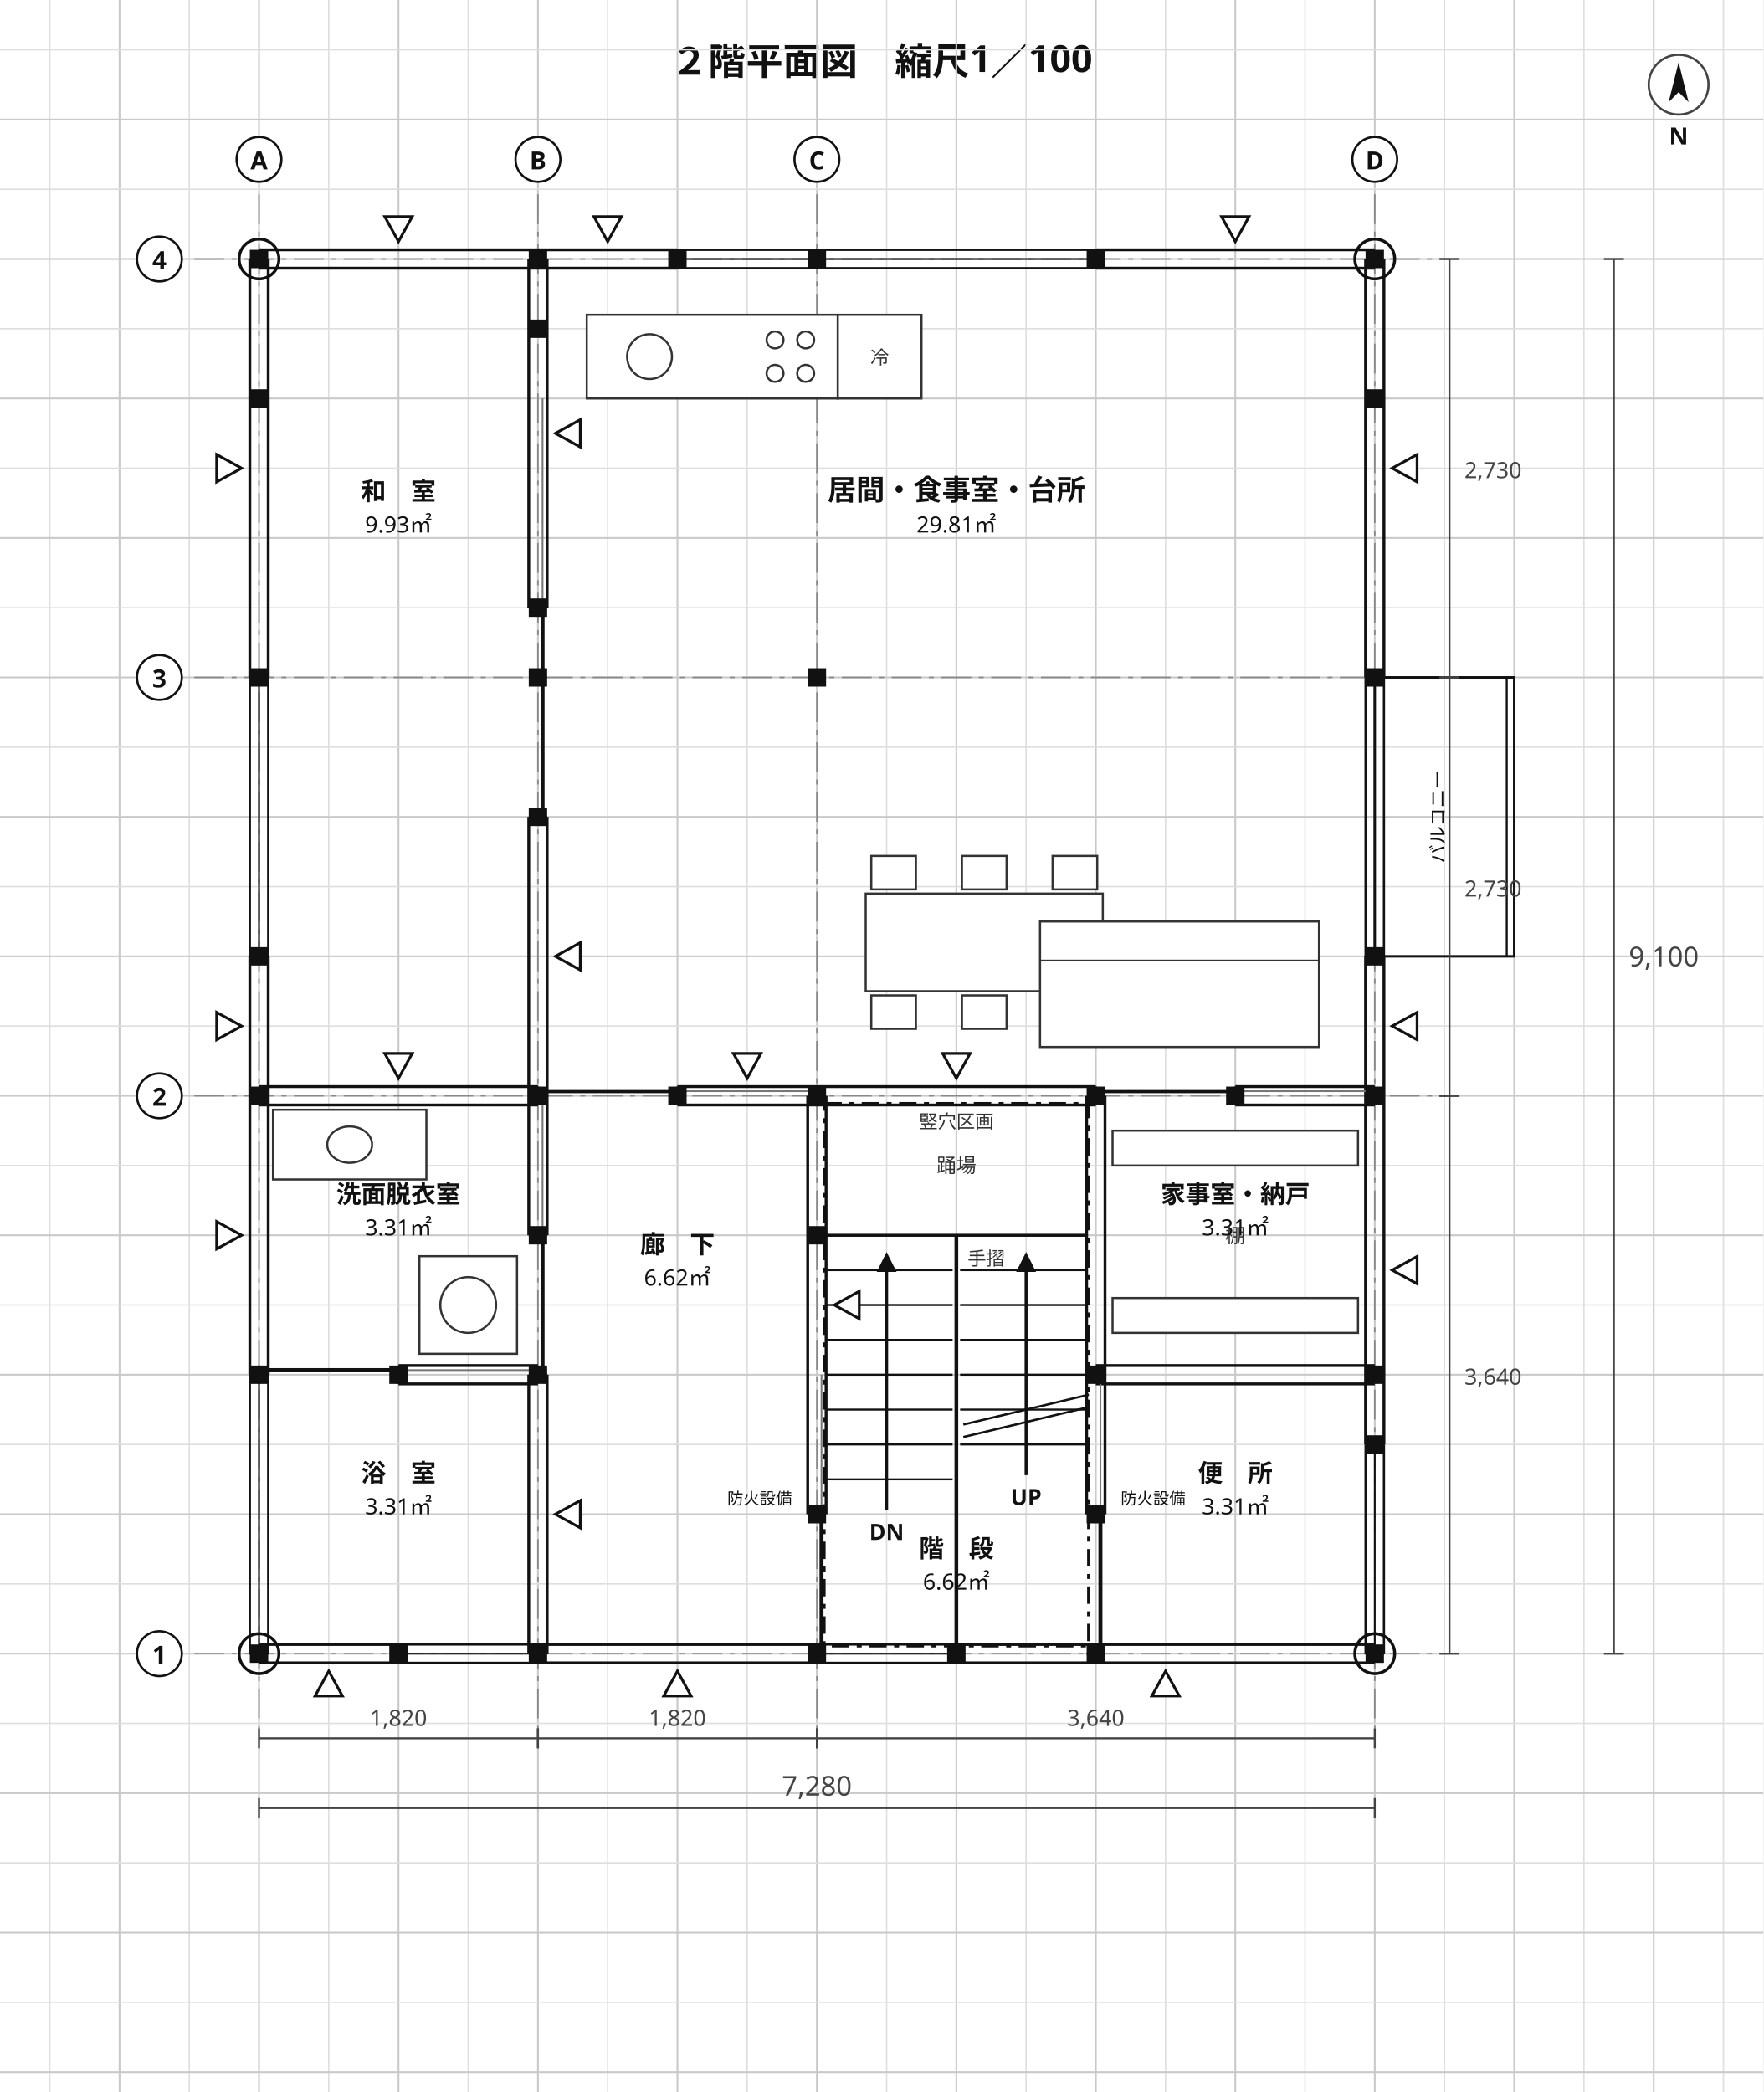
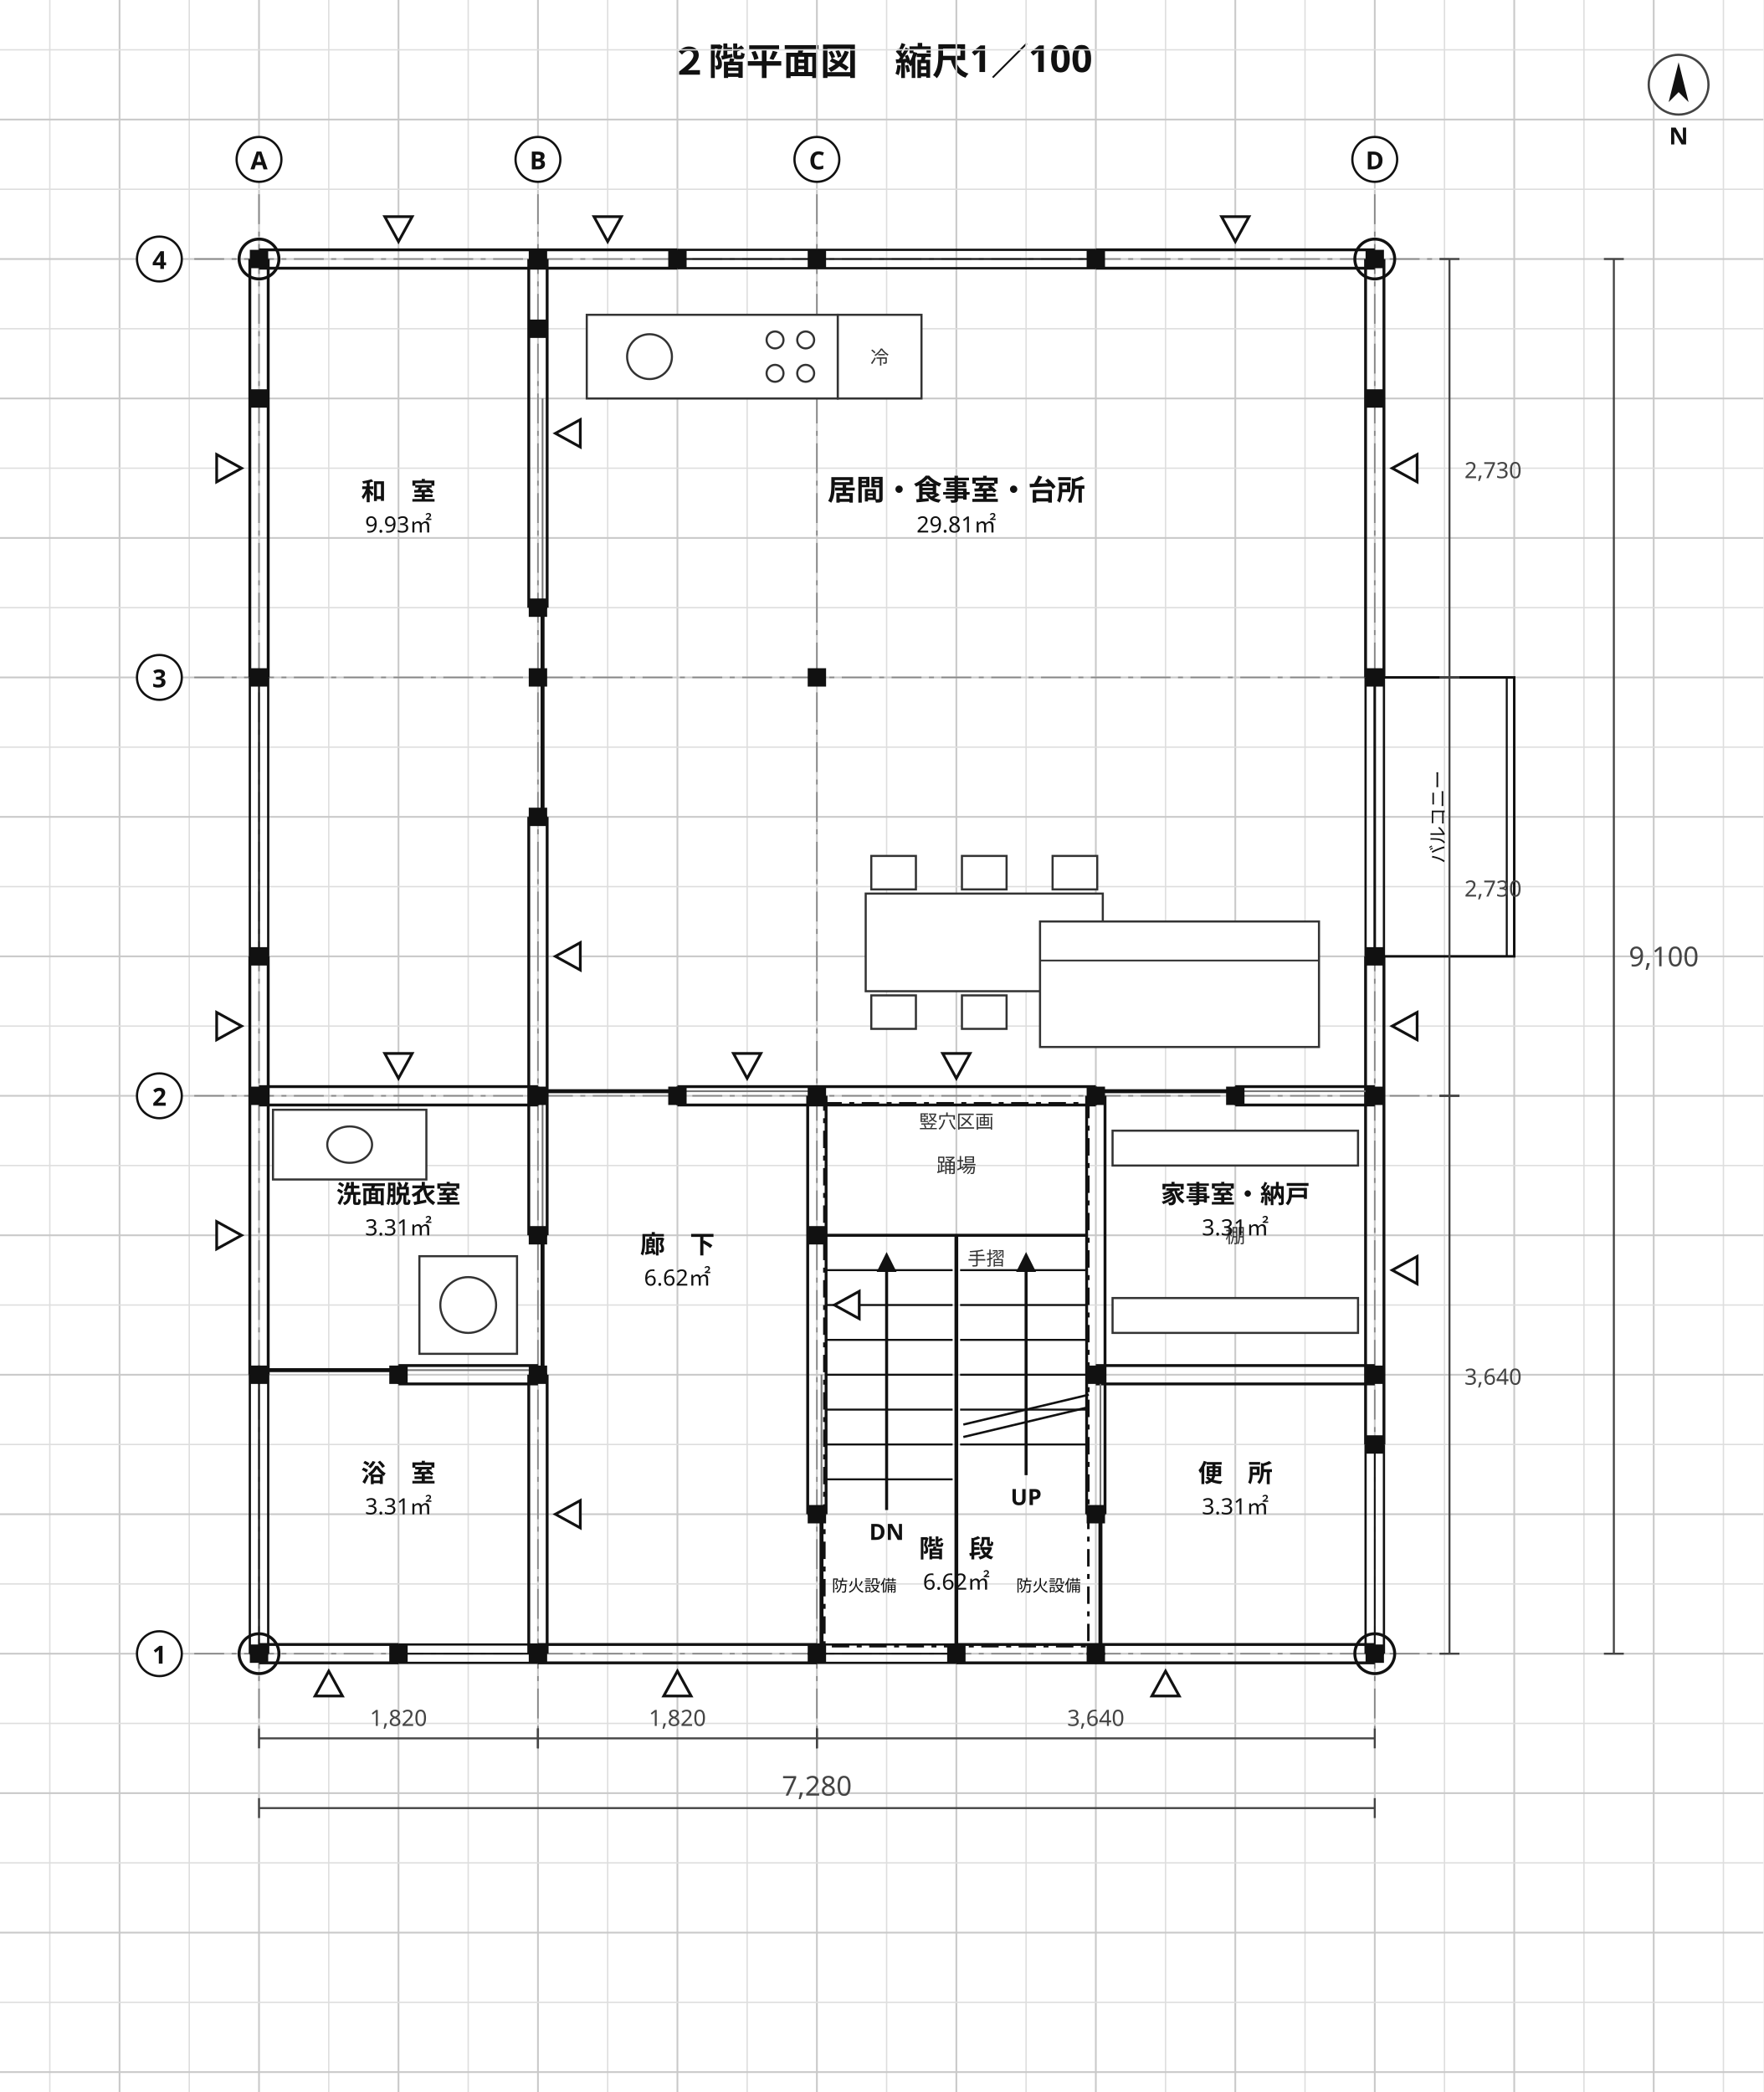
<svg xmlns="http://www.w3.org/2000/svg" viewBox="0 0 708 840" width="708" height="840" font-family="'Hiragino Sans','Hiragino Kaku Gothic ProN','Noto Sans JP','Yu Gothic',Meiryo,'IPAGothic',sans-serif">
  <rect width="708" height="840" fill="#ffffff" />
  <text x="354" y="30" font-size="15" text-anchor="middle" fill="#111" font-weight="700" font-family="'Hiragino Sans','Hiragino Kaku Gothic ProN','Noto Sans JP','Yu Gothic',Meiryo,'IPAGothic',sans-serif">２階平面図　縮尺1／100</text>
  <line x1="20" y1="0" x2="20" y2="840" stroke="#dedede" stroke-width="0.55" />
  <line x1="48" y1="0" x2="48" y2="840" stroke="#c9c9c9" stroke-width="0.7" />
  <line x1="76" y1="0" x2="76" y2="840" stroke="#dedede" stroke-width="0.55" />
  <line x1="104" y1="0" x2="104" y2="840" stroke="#c9c9c9" stroke-width="0.7" />
  <line x1="132" y1="0" x2="132" y2="840" stroke="#dedede" stroke-width="0.55" />
  <line x1="160" y1="0" x2="160" y2="840" stroke="#c9c9c9" stroke-width="0.7" />
  <line x1="188" y1="0" x2="188" y2="840" stroke="#dedede" stroke-width="0.55" />
  <line x1="216" y1="0" x2="216" y2="840" stroke="#c9c9c9" stroke-width="0.7" />
  <line x1="244" y1="0" x2="244" y2="840" stroke="#dedede" stroke-width="0.55" />
  <line x1="272" y1="0" x2="272" y2="840" stroke="#c9c9c9" stroke-width="0.7" />
  <line x1="300" y1="0" x2="300" y2="840" stroke="#dedede" stroke-width="0.55" />
  <line x1="328" y1="0" x2="328" y2="840" stroke="#c9c9c9" stroke-width="0.7" />
  <line x1="356" y1="0" x2="356" y2="840" stroke="#dedede" stroke-width="0.55" />
  <line x1="384" y1="0" x2="384" y2="840" stroke="#c9c9c9" stroke-width="0.7" />
  <line x1="412" y1="0" x2="412" y2="840" stroke="#dedede" stroke-width="0.55" />
  <line x1="440" y1="0" x2="440" y2="840" stroke="#c9c9c9" stroke-width="0.7" />
  <line x1="468" y1="0" x2="468" y2="840" stroke="#dedede" stroke-width="0.55" />
  <line x1="496" y1="0" x2="496" y2="840" stroke="#c9c9c9" stroke-width="0.7" />
  <line x1="524" y1="0" x2="524" y2="840" stroke="#dedede" stroke-width="0.55" />
  <line x1="552" y1="0" x2="552" y2="840" stroke="#c9c9c9" stroke-width="0.7" />
  <line x1="580" y1="0" x2="580" y2="840" stroke="#dedede" stroke-width="0.55" />
  <line x1="608" y1="0" x2="608" y2="840" stroke="#c9c9c9" stroke-width="0.7" />
  <line x1="636" y1="0" x2="636" y2="840" stroke="#dedede" stroke-width="0.55" />
  <line x1="664" y1="0" x2="664" y2="840" stroke="#c9c9c9" stroke-width="0.7" />
  <line x1="692" y1="0" x2="692" y2="840" stroke="#dedede" stroke-width="0.55" />
  <line x1="0" y1="20" x2="708" y2="20" stroke="#dedede" stroke-width="0.55" />
  <line x1="0" y1="48" x2="708" y2="48" stroke="#c9c9c9" stroke-width="0.7" />
  <line x1="0" y1="76" x2="708" y2="76" stroke="#dedede" stroke-width="0.55" />
  <line x1="0" y1="104" x2="708" y2="104" stroke="#c9c9c9" stroke-width="0.7" />
  <line x1="0" y1="132" x2="708" y2="132" stroke="#dedede" stroke-width="0.55" />
  <line x1="0" y1="160" x2="708" y2="160" stroke="#c9c9c9" stroke-width="0.7" />
  <line x1="0" y1="188" x2="708" y2="188" stroke="#dedede" stroke-width="0.55" />
  <line x1="0" y1="216" x2="708" y2="216" stroke="#c9c9c9" stroke-width="0.7" />
  <line x1="0" y1="244" x2="708" y2="244" stroke="#dedede" stroke-width="0.55" />
  <line x1="0" y1="272" x2="708" y2="272" stroke="#c9c9c9" stroke-width="0.7" />
  <line x1="0" y1="300" x2="708" y2="300" stroke="#dedede" stroke-width="0.55" />
  <line x1="0" y1="328" x2="708" y2="328" stroke="#c9c9c9" stroke-width="0.7" />
  <line x1="0" y1="356" x2="708" y2="356" stroke="#dedede" stroke-width="0.55" />
  <line x1="0" y1="384" x2="708" y2="384" stroke="#c9c9c9" stroke-width="0.7" />
  <line x1="0" y1="412" x2="708" y2="412" stroke="#dedede" stroke-width="0.55" />
  <line x1="0" y1="440" x2="708" y2="440" stroke="#c9c9c9" stroke-width="0.7" />
  <line x1="0" y1="468" x2="708" y2="468" stroke="#dedede" stroke-width="0.55" />
  <line x1="0" y1="496" x2="708" y2="496" stroke="#c9c9c9" stroke-width="0.7" />
  <line x1="0" y1="524" x2="708" y2="524" stroke="#dedede" stroke-width="0.55" />
  <line x1="0" y1="552" x2="708" y2="552" stroke="#c9c9c9" stroke-width="0.7" />
  <line x1="0" y1="580" x2="708" y2="580" stroke="#dedede" stroke-width="0.55" />
  <line x1="0" y1="608" x2="708" y2="608" stroke="#c9c9c9" stroke-width="0.7" />
  <line x1="0" y1="636" x2="708" y2="636" stroke="#dedede" stroke-width="0.55" />
  <line x1="0" y1="664" x2="708" y2="664" stroke="#c9c9c9" stroke-width="0.7" />
  <line x1="0" y1="692" x2="708" y2="692" stroke="#dedede" stroke-width="0.55" />
  <line x1="0" y1="720" x2="708" y2="720" stroke="#c9c9c9" stroke-width="0.7" />
  <line x1="0" y1="748" x2="708" y2="748" stroke="#dedede" stroke-width="0.55" />
  <line x1="0" y1="776" x2="708" y2="776" stroke="#c9c9c9" stroke-width="0.7" />
  <line x1="0" y1="804" x2="708" y2="804" stroke="#dedede" stroke-width="0.55" />
  <line x1="0" y1="832" x2="708" y2="832" stroke="#c9c9c9" stroke-width="0.7" />
  <line x1="104" y1="78" x2="104" y2="694" stroke="#888" stroke-width="0.6" stroke-dasharray="12 3 2 3" />
  <line x1="216" y1="78" x2="216" y2="694" stroke="#888" stroke-width="0.6" stroke-dasharray="12 3 2 3" />
  <line x1="328" y1="78" x2="328" y2="694" stroke="#888" stroke-width="0.6" stroke-dasharray="12 3 2 3" />
  <line x1="552" y1="78" x2="552" y2="694" stroke="#888" stroke-width="0.6" stroke-dasharray="12 3 2 3" />
  <line x1="78" y1="664" x2="582" y2="664" stroke="#888" stroke-width="0.6" stroke-dasharray="12 3 2 3" />
  <line x1="78" y1="440" x2="582" y2="440" stroke="#888" stroke-width="0.6" stroke-dasharray="12 3 2 3" />
  <line x1="78" y1="272" x2="582" y2="272" stroke="#888" stroke-width="0.6" stroke-dasharray="12 3 2 3" />
  <line x1="78" y1="104" x2="582" y2="104" stroke="#888" stroke-width="0.6" stroke-dasharray="12 3 2 3" />
  <line x1="100.31" y1="552" x2="100.31" y2="384" stroke="#111" stroke-width="1.15" />
  <line x1="107.69" y1="552" x2="107.69" y2="384" stroke="#111" stroke-width="1.15" />
  <line x1="100.31" y1="272" x2="100.31" y2="104" stroke="#111" stroke-width="1.15" />
  <line x1="107.69" y1="272" x2="107.69" y2="104" stroke="#111" stroke-width="1.15" />
  <line x1="212.31" y1="664" x2="212.31" y2="552" stroke="#111" stroke-width="1.15" />
  <line x1="219.69" y1="664" x2="219.69" y2="552" stroke="#111" stroke-width="1.15" />
  <line x1="212.31" y1="496" x2="212.31" y2="328" stroke="#111" stroke-width="1.15" />
  <line x1="219.69" y1="496" x2="219.69" y2="328" stroke="#111" stroke-width="1.15" />
  <line x1="212.31" y1="244" x2="212.31" y2="104" stroke="#111" stroke-width="1.15" />
  <line x1="219.69" y1="244" x2="219.69" y2="104" stroke="#111" stroke-width="1.15" />
  <line x1="104" y1="660.31" x2="160" y2="660.31" stroke="#111" stroke-width="1.15" />
  <line x1="104" y1="667.69" x2="160" y2="667.69" stroke="#111" stroke-width="1.15" />
  <line x1="216" y1="660.31" x2="328" y2="660.31" stroke="#111" stroke-width="1.15" />
  <line x1="216" y1="667.69" x2="328" y2="667.69" stroke="#111" stroke-width="1.15" />
  <line x1="384" y1="660.31" x2="552" y2="660.31" stroke="#111" stroke-width="1.15" />
  <line x1="384" y1="667.69" x2="552" y2="667.69" stroke="#111" stroke-width="1.15" />
  <line x1="160" y1="548.31" x2="216" y2="548.31" stroke="#111" stroke-width="1.15" />
  <line x1="160" y1="555.69" x2="216" y2="555.69" stroke="#111" stroke-width="1.15" />
  <line x1="440" y1="548.31" x2="552" y2="548.31" stroke="#111" stroke-width="1.15" />
  <line x1="440" y1="555.69" x2="552" y2="555.69" stroke="#111" stroke-width="1.15" />
  <line x1="104" y1="436.31" x2="216" y2="436.31" stroke="#111" stroke-width="1.15" />
  <line x1="104" y1="443.69" x2="216" y2="443.69" stroke="#111" stroke-width="1.15" />
  <line x1="272" y1="436.31" x2="440" y2="436.31" stroke="#111" stroke-width="1.15" />
  <line x1="272" y1="443.69" x2="440" y2="443.69" stroke="#111" stroke-width="1.15" />
  <line x1="496" y1="436.31" x2="552" y2="436.31" stroke="#111" stroke-width="1.15" />
  <line x1="496" y1="443.69" x2="552" y2="443.69" stroke="#111" stroke-width="1.15" />
  <line x1="324.31" y1="608" x2="324.31" y2="440" stroke="#111" stroke-width="1.15" />
  <line x1="331.69" y1="608" x2="331.69" y2="440" stroke="#111" stroke-width="1.15" />
  <line x1="436.31" y1="608" x2="436.31" y2="440" stroke="#111" stroke-width="1.15" />
  <line x1="443.69" y1="608" x2="443.69" y2="440" stroke="#111" stroke-width="1.15" />
  <line x1="548.31" y1="580" x2="548.31" y2="384" stroke="#111" stroke-width="1.15" />
  <line x1="555.69" y1="580" x2="555.69" y2="384" stroke="#111" stroke-width="1.15" />
  <line x1="548.31" y1="272" x2="548.31" y2="104" stroke="#111" stroke-width="1.15" />
  <line x1="555.69" y1="272" x2="555.69" y2="104" stroke="#111" stroke-width="1.15" />
  <line x1="104" y1="100.31" x2="272" y2="100.31" stroke="#111" stroke-width="1.15" />
  <line x1="104" y1="107.69" x2="272" y2="107.69" stroke="#111" stroke-width="1.15" />
  <line x1="440" y1="100.31" x2="552" y2="100.31" stroke="#111" stroke-width="1.15" />
  <line x1="440" y1="107.69" x2="552" y2="107.69" stroke="#111" stroke-width="1.15" />
  <line x1="548.31" y1="384" x2="548.31" y2="272" stroke="#111" stroke-width="0.9" />
  <line x1="555.69" y1="384" x2="555.69" y2="272" stroke="#111" stroke-width="0.9" />
  <line x1="552" y1="384" x2="552" y2="272" stroke="#111" stroke-width="0.7" />
  <line x1="548.31" y1="384" x2="555.69" y2="384" stroke="#111" stroke-width="1.0" />
  <line x1="548.31" y1="272" x2="555.69" y2="272" stroke="#111" stroke-width="1.0" />
  <line x1="548.31" y1="664" x2="548.31" y2="580" stroke="#111" stroke-width="0.9" />
  <line x1="555.69" y1="664" x2="555.69" y2="580" stroke="#111" stroke-width="0.9" />
  <line x1="552" y1="664" x2="552" y2="580" stroke="#111" stroke-width="0.7" />
  <line x1="548.31" y1="664" x2="555.69" y2="664" stroke="#111" stroke-width="1.0" />
  <line x1="548.31" y1="580" x2="555.69" y2="580" stroke="#111" stroke-width="1.0" />
  <line x1="160" y1="660.31" x2="216" y2="660.31" stroke="#111" stroke-width="0.9" />
  <line x1="160" y1="667.69" x2="216" y2="667.69" stroke="#111" stroke-width="0.9" />
  <line x1="160" y1="664" x2="216" y2="664" stroke="#111" stroke-width="0.7" />
  <line x1="160" y1="660.31" x2="160" y2="667.69" stroke="#111" stroke-width="1.0" />
  <line x1="216" y1="660.31" x2="216" y2="667.69" stroke="#111" stroke-width="1.0" />
  <line x1="328" y1="660.31" x2="384" y2="660.31" stroke="#111" stroke-width="0.9" />
  <line x1="328" y1="667.69" x2="384" y2="667.69" stroke="#111" stroke-width="0.9" />
  <line x1="328" y1="664" x2="384" y2="664" stroke="#111" stroke-width="0.7" />
  <line x1="328" y1="660.31" x2="328" y2="667.69" stroke="#111" stroke-width="1.0" />
  <line x1="384" y1="660.31" x2="384" y2="667.69" stroke="#111" stroke-width="1.0" />
  <line x1="272" y1="100.31" x2="328" y2="100.31" stroke="#111" stroke-width="0.9" />
  <line x1="272" y1="107.69" x2="328" y2="107.69" stroke="#111" stroke-width="0.9" />
  <line x1="272" y1="104" x2="328" y2="104" stroke="#111" stroke-width="0.7" />
  <line x1="272" y1="100.31" x2="272" y2="107.69" stroke="#111" stroke-width="1.0" />
  <line x1="328" y1="100.31" x2="328" y2="107.69" stroke="#111" stroke-width="1.0" />
  <line x1="328" y1="100.31" x2="440" y2="100.31" stroke="#111" stroke-width="0.9" />
  <line x1="328" y1="107.69" x2="440" y2="107.69" stroke="#111" stroke-width="0.9" />
  <line x1="328" y1="104" x2="440" y2="104" stroke="#111" stroke-width="0.7" />
  <line x1="328" y1="100.31" x2="328" y2="107.69" stroke="#111" stroke-width="1.0" />
  <line x1="440" y1="100.31" x2="440" y2="107.69" stroke="#111" stroke-width="1.0" />
  <line x1="100.31" y1="384" x2="100.31" y2="272" stroke="#111" stroke-width="0.9" />
  <line x1="107.69" y1="384" x2="107.69" y2="272" stroke="#111" stroke-width="0.9" />
  <line x1="104" y1="384" x2="104" y2="272" stroke="#111" stroke-width="0.7" />
  <line x1="100.31" y1="384" x2="107.69" y2="384" stroke="#111" stroke-width="1.0" />
  <line x1="100.31" y1="272" x2="107.69" y2="272" stroke="#111" stroke-width="1.0" />
  <line x1="100.31" y1="664" x2="100.31" y2="552" stroke="#111" stroke-width="0.9" />
  <line x1="107.69" y1="664" x2="107.69" y2="552" stroke="#111" stroke-width="0.9" />
  <line x1="104" y1="664" x2="104" y2="552" stroke="#111" stroke-width="0.7" />
  <line x1="100.31" y1="664" x2="107.69" y2="664" stroke="#111" stroke-width="1.0" />
  <line x1="100.31" y1="552" x2="107.69" y2="552" stroke="#111" stroke-width="1.0" />
  <line x1="324.31" y1="664" x2="331.69" y2="664" stroke="#111" stroke-width="1.0" />
  <line x1="324.31" y1="608" x2="331.69" y2="608" stroke="#111" stroke-width="1.0" />
  <line x1="329.85" y1="664" x2="329.85" y2="608" stroke="#111" stroke-width="1.6" />
  <line x1="329.85" y1="608" x2="329.85" y2="552" stroke="#777" stroke-width="0.7" />
-   <text x="318" y="604" font-size="6.5" text-anchor="end" fill="#111" font-weight="400" font-family="'Hiragino Sans','Hiragino Kaku Gothic ProN','Noto Sans JP','Yu Gothic',Meiryo,'IPAGothic',sans-serif">防火設備</text>
+   <text x="334" y="639" font-size="6.5" text-anchor="start" fill="#111" font-weight="400" font-family="'Hiragino Sans','Hiragino Kaku Gothic ProN','Noto Sans JP','Yu Gothic',Meiryo,'IPAGothic',sans-serif">防火設備</text>
  <line x1="212.31" y1="552" x2="219.69" y2="552" stroke="#111" stroke-width="1.0" />
  <line x1="212.31" y1="496" x2="219.69" y2="496" stroke="#111" stroke-width="1.0" />
  <line x1="217.85" y1="552" x2="217.85" y2="496" stroke="#111" stroke-width="1.6" />
  <line x1="217.85" y1="496" x2="217.85" y2="440" stroke="#777" stroke-width="0.7" />
  <line x1="212.31" y1="328" x2="219.69" y2="328" stroke="#111" stroke-width="1.0" />
  <line x1="212.31" y1="244" x2="219.69" y2="244" stroke="#111" stroke-width="1.0" />
  <line x1="217.85" y1="328" x2="217.85" y2="244" stroke="#111" stroke-width="1.6" />
  <line x1="217.85" y1="244" x2="217.85" y2="160" stroke="#777" stroke-width="0.7" />
  <line x1="104" y1="548.31" x2="104" y2="555.69" stroke="#111" stroke-width="1.0" />
  <line x1="160" y1="548.31" x2="160" y2="555.69" stroke="#111" stroke-width="1.0" />
  <line x1="104" y1="550.15" x2="160" y2="550.15" stroke="#111" stroke-width="1.6" />
  <line x1="160" y1="550.15" x2="216" y2="550.15" stroke="#777" stroke-width="0.7" />
  <line x1="216" y1="436.31" x2="216" y2="443.69" stroke="#111" stroke-width="1.0" />
  <line x1="272" y1="436.31" x2="272" y2="443.69" stroke="#111" stroke-width="1.0" />
  <line x1="216" y1="438.15" x2="272" y2="438.15" stroke="#111" stroke-width="1.6" />
  <line x1="272" y1="438.15" x2="328" y2="438.15" stroke="#777" stroke-width="0.7" />
  <line x1="440" y1="436.31" x2="440" y2="443.69" stroke="#111" stroke-width="1.0" />
  <line x1="496" y1="436.31" x2="496" y2="443.69" stroke="#111" stroke-width="1.0" />
  <line x1="440" y1="438.15" x2="496" y2="438.15" stroke="#111" stroke-width="1.6" />
  <line x1="496" y1="438.15" x2="552" y2="438.15" stroke="#777" stroke-width="0.7" />
  <line x1="436.31" y1="664" x2="443.69" y2="664" stroke="#111" stroke-width="1.0" />
  <line x1="436.31" y1="608" x2="443.69" y2="608" stroke="#111" stroke-width="1.0" />
  <line x1="441.85" y1="664" x2="441.85" y2="608" stroke="#111" stroke-width="1.6" />
  <line x1="441.85" y1="608" x2="441.85" y2="552" stroke="#777" stroke-width="0.7" />
-   <text x="450" y="604" font-size="6.5" text-anchor="start" fill="#111" font-weight="400" font-family="'Hiragino Sans','Hiragino Kaku Gothic ProN','Noto Sans JP','Yu Gothic',Meiryo,'IPAGothic',sans-serif">防火設備</text>
+   <text x="434" y="639" font-size="6.5" text-anchor="end" fill="#111" font-weight="400" font-family="'Hiragino Sans','Hiragino Kaku Gothic ProN','Noto Sans JP','Yu Gothic',Meiryo,'IPAGothic',sans-serif">防火設備</text>
  <rect x="552" y="272" width="56" height="112" fill="none" stroke="#111" stroke-width="1.0" />
  <line x1="605" y1="384" x2="605" y2="272" stroke="#111" stroke-width="0.8" />
  <g transform="translate(580,328) rotate(-90)">
    <text x="0" y="0" font-size="7.5" text-anchor="middle" fill="#111" font-weight="400" font-family="'Hiragino Sans','Hiragino Kaku Gothic ProN','Noto Sans JP','Yu Gothic',Meiryo,'IPAGothic',sans-serif">バルコニー</text>
  </g>
  <rect x="109.6" y="445.6" width="61.6" height="28" fill="#fff" stroke="#333" stroke-width="0.85" />
  <ellipse cx="140.4" cy="459.6" rx="9.0" ry="7.3" fill="#fff" stroke="#333" stroke-width="0.85" />
  <rect x="168.4" y="504.4" width="39.2" height="39.2" fill="#fff" stroke="#333" stroke-width="0.85" />
  <ellipse cx="188.0" cy="524.0" rx="11.2" ry="11.2" fill="#fff" stroke="#333" stroke-width="0.85" />
  <rect x="446.72" y="521.2" width="98.56" height="14" fill="#fff" stroke="#333" stroke-width="0.85" />
  <rect x="446.72" y="454" width="98.56" height="14" fill="#fff" stroke="#333" stroke-width="0.85" />
  <text x="496" y="499" font-size="8" text-anchor="middle" fill="#333" font-weight="400" font-family="'Hiragino Sans','Hiragino Kaku Gothic ProN','Noto Sans JP','Yu Gothic',Meiryo,'IPAGothic',sans-serif">棚</text>
  <rect x="235.6" y="126.4" width="100.8" height="33.6" fill="#fff" stroke="#333" stroke-width="0.85" />
  <ellipse cx="260.8" cy="143.2" rx="9.0" ry="9.0" fill="#fff" stroke="#333" stroke-width="0.85" />
  <ellipse cx="311.2" cy="149.9" rx="3.4" ry="3.4" fill="#fff" stroke="#333" stroke-width="0.85" />
  <ellipse cx="311.2" cy="136.5" rx="3.4" ry="3.4" fill="#fff" stroke="#333" stroke-width="0.85" />
  <ellipse cx="323.5" cy="149.9" rx="3.4" ry="3.4" fill="#fff" stroke="#333" stroke-width="0.85" />
  <ellipse cx="323.5" cy="136.5" rx="3.4" ry="3.4" fill="#fff" stroke="#333" stroke-width="0.85" />
  <rect x="336.4" y="126.4" width="33.6" height="33.6" fill="#fff" stroke="#333" stroke-width="0.85" />
  <text x="353.2" y="146.2" font-size="7.5" text-anchor="middle" fill="#333" font-weight="400" font-family="'Hiragino Sans','Hiragino Kaku Gothic ProN','Noto Sans JP','Yu Gothic',Meiryo,'IPAGothic',sans-serif">冷</text>
  <rect x="347.6" y="358.8" width="95.2" height="39.2" fill="#fff" stroke="#333" stroke-width="0.85" />
  <rect x="349.84" y="399.68" width="17.92" height="13.44" fill="#fff" stroke="#333" stroke-width="0.85" />
  <rect x="349.84" y="343.68" width="17.92" height="13.44" fill="#fff" stroke="#333" stroke-width="0.85" />
  <rect x="386.24" y="399.68" width="17.92" height="13.44" fill="#fff" stroke="#333" stroke-width="0.85" />
  <rect x="386.24" y="343.68" width="17.92" height="13.44" fill="#fff" stroke="#333" stroke-width="0.85" />
  <rect x="422.64" y="399.68" width="17.92" height="13.44" fill="#fff" stroke="#333" stroke-width="0.85" />
  <rect x="422.64" y="343.68" width="17.92" height="13.44" fill="#fff" stroke="#333" stroke-width="0.85" />
  <rect x="417.6" y="370" width="112" height="50.4" fill="#fff" stroke="#333" stroke-width="0.85" />
  <line x1="417.6" y1="385.68" x2="529.6" y2="385.68" stroke="#333" stroke-width="0.7" />
  <line x1="331.69" y1="496" x2="436.31" y2="496" stroke="#111" stroke-width="1.2" />
  <text x="384" y="470.8" font-size="8" text-anchor="middle" fill="#333" font-weight="400" font-family="'Hiragino Sans','Hiragino Kaku Gothic ProN','Noto Sans JP','Yu Gothic',Meiryo,'IPAGothic',sans-serif">踊場</text>
  <line x1="384" y1="664" x2="384" y2="496" stroke="#111" stroke-width="1.5" />
  <text x="396" y="508" font-size="7.5" text-anchor="middle" fill="#333" font-weight="400" font-family="'Hiragino Sans','Hiragino Kaku Gothic ProN','Noto Sans JP','Yu Gothic',Meiryo,'IPAGothic',sans-serif">手摺</text>
  <line x1="385.5" y1="510" x2="436.31" y2="510" stroke="#111" stroke-width="0.8" />
  <line x1="385.5" y1="524" x2="436.31" y2="524" stroke="#111" stroke-width="0.8" />
  <line x1="385.5" y1="538" x2="436.31" y2="538" stroke="#111" stroke-width="0.8" />
  <line x1="385.5" y1="552" x2="436.31" y2="552" stroke="#111" stroke-width="0.8" />
  <line x1="385.5" y1="566" x2="436.31" y2="566" stroke="#111" stroke-width="0.8" />
  <line x1="385.5" y1="580" x2="436.31" y2="580" stroke="#111" stroke-width="0.8" />
  <line x1="331.69" y1="510" x2="382.5" y2="510" stroke="#111" stroke-width="0.8" />
  <line x1="331.69" y1="524" x2="382.5" y2="524" stroke="#111" stroke-width="0.8" />
  <line x1="331.69" y1="538" x2="382.5" y2="538" stroke="#111" stroke-width="0.8" />
  <line x1="331.69" y1="552" x2="382.5" y2="552" stroke="#111" stroke-width="0.8" />
  <line x1="331.69" y1="566" x2="382.5" y2="566" stroke="#111" stroke-width="0.8" />
  <line x1="331.69" y1="580" x2="382.5" y2="580" stroke="#111" stroke-width="0.8" />
  <line x1="331.69" y1="594" x2="382.5" y2="594" stroke="#111" stroke-width="0.8" />
  <line x1="412" y1="592.32" x2="412" y2="510.72" stroke="#111" stroke-width="1.2" />
  <polygon points="412,502.72 408,510.72 416,510.72" fill="#111" />
  <text x="412" y="604.32" font-size="9" text-anchor="middle" fill="#111" font-weight="700" font-family="'Hiragino Sans','Hiragino Kaku Gothic ProN','Noto Sans JP','Yu Gothic',Meiryo,'IPAGothic',sans-serif">UP</text>
  <line x1="386.8" y1="572" x2="437.2" y2="560" stroke="#111" stroke-width="0.9" />
  <line x1="386.8" y1="577" x2="437.2" y2="565" stroke="#111" stroke-width="0.9" />
  <line x1="356" y1="606.32" x2="356" y2="510.72" stroke="#111" stroke-width="1.2" />
  <polygon points="356,502.72 352,510.72 360,510.72" fill="#111" />
  <text x="356" y="618.32" font-size="9" text-anchor="middle" fill="#111" font-weight="700" font-family="'Hiragino Sans','Hiragino Kaku Gothic ProN','Noto Sans JP','Yu Gothic',Meiryo,'IPAGothic',sans-serif">DN</text>
  <rect x="331" y="443" width="106" height="218" fill="none" stroke="#111" stroke-width="1.0" stroke-dasharray="7 3 2 3" />
  <text x="384" y="453" font-size="7.5" text-anchor="middle" fill="#333" font-weight="400" font-family="'Hiragino Sans','Hiragino Kaku Gothic ProN','Noto Sans JP','Yu Gothic',Meiryo,'IPAGothic',sans-serif">竪穴区画</text>
  <polygon points="97,496 87,490.5 87,501.5" fill="#fff" stroke="#111" stroke-width="1.1" />
  <polygon points="97,412 87,406.5 87,417.5" fill="#fff" stroke="#111" stroke-width="1.1" />
  <polygon points="97,188 87,182.5 87,193.5" fill="#fff" stroke="#111" stroke-width="1.1" />
  <polygon points="223,608 233,602.5 233,613.5" fill="#fff" stroke="#111" stroke-width="1.1" />
  <polygon points="223,384 233,378.5 233,389.5" fill="#fff" stroke="#111" stroke-width="1.1" />
  <polygon points="223,174 233,168.5 233,179.5" fill="#fff" stroke="#111" stroke-width="1.1" />
  <polygon points="335,524 345,518.5 345,529.5" fill="#fff" stroke="#111" stroke-width="1.1" />
  <polygon points="559,510 569,504.5 569,515.5" fill="#fff" stroke="#111" stroke-width="1.1" />
  <polygon points="559,412 569,406.5 569,417.5" fill="#fff" stroke="#111" stroke-width="1.1" />
  <polygon points="559,188 569,182.5 569,193.5" fill="#fff" stroke="#111" stroke-width="1.1" />
  <polygon points="132,671 126.5,681 137.5,681" fill="#fff" stroke="#111" stroke-width="1.1" />
  <polygon points="272,671 266.5,681 277.5,681" fill="#fff" stroke="#111" stroke-width="1.1" />
  <polygon points="468,671 462.5,681 473.5,681" fill="#fff" stroke="#111" stroke-width="1.1" />
  <polygon points="160,433 154.5,423 165.5,423" fill="#fff" stroke="#111" stroke-width="1.1" />
  <polygon points="300,433 294.5,423 305.5,423" fill="#fff" stroke="#111" stroke-width="1.1" />
  <polygon points="384,433 378.5,423 389.5,423" fill="#fff" stroke="#111" stroke-width="1.1" />
  <polygon points="160,97 154.5,87 165.5,87" fill="#fff" stroke="#111" stroke-width="1.1" />
  <polygon points="244,97 238.5,87 249.5,87" fill="#fff" stroke="#111" stroke-width="1.1" />
  <polygon points="496,97 490.5,87 501.5,87" fill="#fff" stroke="#111" stroke-width="1.1" />
  <rect x="100.31" y="548.31" width="7.38" height="7.38" fill="#111" />
  <rect x="100.31" y="436.31" width="7.38" height="7.38" fill="#111" />
  <rect x="100.31" y="380.31" width="7.38" height="7.38" fill="#111" />
  <rect x="100.31" y="268.31" width="7.38" height="7.38" fill="#111" />
  <rect x="100.31" y="156.31" width="7.38" height="7.38" fill="#111" />
  <rect x="156.31" y="660.31" width="7.38" height="7.38" fill="#111" />
  <rect x="156.31" y="548.31" width="7.38" height="7.38" fill="#111" />
  <rect x="212.31" y="660.31" width="7.38" height="7.38" fill="#111" />
  <rect x="212.31" y="548.31" width="7.38" height="7.38" fill="#111" />
  <rect x="212.31" y="492.31" width="7.38" height="7.38" fill="#111" />
  <rect x="212.31" y="436.31" width="7.38" height="7.38" fill="#111" />
  <rect x="212.31" y="324.31" width="7.38" height="7.38" fill="#111" />
  <rect x="212.31" y="268.31" width="7.38" height="7.38" fill="#111" />
  <rect x="212.31" y="240.31" width="7.38" height="7.38" fill="#111" />
  <rect x="212.31" y="128.31" width="7.38" height="7.38" fill="#111" />
  <rect x="212.31" y="100.31" width="7.38" height="7.38" fill="#111" />
  <rect x="268.31" y="436.31" width="7.38" height="7.38" fill="#111" />
  <rect x="268.31" y="100.31" width="7.38" height="7.38" fill="#111" />
  <rect x="324.31" y="660.31" width="7.38" height="7.38" fill="#111" />
  <rect x="324.31" y="604.31" width="7.38" height="7.38" fill="#111" />
  <rect x="324.31" y="492.31" width="7.38" height="7.38" fill="#111" />
  <rect x="324.31" y="436.31" width="7.38" height="7.38" fill="#111" />
  <rect x="324.31" y="268.31" width="7.38" height="7.38" fill="#111" />
  <rect x="324.31" y="100.31" width="7.38" height="7.38" fill="#111" />
  <rect x="380.31" y="660.31" width="7.38" height="7.38" fill="#111" />
  <rect x="436.31" y="660.31" width="7.38" height="7.38" fill="#111" />
  <rect x="436.31" y="604.31" width="7.38" height="7.38" fill="#111" />
  <rect x="436.31" y="548.31" width="7.38" height="7.38" fill="#111" />
  <rect x="436.31" y="436.31" width="7.38" height="7.38" fill="#111" />
  <rect x="436.31" y="100.31" width="7.38" height="7.38" fill="#111" />
  <rect x="492.31" y="436.31" width="7.38" height="7.38" fill="#111" />
  <rect x="548.31" y="576.31" width="7.38" height="7.38" fill="#111" />
  <rect x="548.31" y="548.31" width="7.38" height="7.38" fill="#111" />
  <rect x="548.31" y="436.31" width="7.38" height="7.38" fill="#111" />
  <rect x="548.31" y="380.31" width="7.38" height="7.38" fill="#111" />
  <rect x="548.31" y="268.31" width="7.38" height="7.38" fill="#111" />
  <rect x="548.31" y="156.31" width="7.38" height="7.38" fill="#111" />
  <rect x="100.31" y="660.31" width="7.38" height="7.38" fill="#111" />
  <circle cx="104" cy="664" r="8" fill="none" stroke="#111" stroke-width="1.2" />
  <rect x="100.31" y="100.31" width="7.38" height="7.38" fill="#111" />
  <circle cx="104" cy="104" r="8" fill="none" stroke="#111" stroke-width="1.2" />
  <rect x="548.31" y="660.31" width="7.38" height="7.38" fill="#111" />
  <circle cx="552" cy="664" r="8" fill="none" stroke="#111" stroke-width="1.2" />
  <rect x="548.31" y="100.31" width="7.38" height="7.38" fill="#111" />
  <circle cx="552" cy="104" r="8" fill="none" stroke="#111" stroke-width="1.2" />
  <text x="160" y="595.04" font-size="10" text-anchor="middle" fill="#111" font-weight="700" font-family="'Hiragino Sans','Hiragino Kaku Gothic ProN','Noto Sans JP','Yu Gothic',Meiryo,'IPAGothic',sans-serif">浴　室</text>
  <text x="160" y="608.04" font-size="9" text-anchor="middle" fill="#111" font-weight="400" font-family="'Hiragino Sans','Hiragino Kaku Gothic ProN','Noto Sans JP','Yu Gothic',Meiryo,'IPAGothic',sans-serif">3.31㎡</text>
  <text x="160" y="483.04" font-size="10" text-anchor="middle" fill="#111" font-weight="700" font-family="'Hiragino Sans','Hiragino Kaku Gothic ProN','Noto Sans JP','Yu Gothic',Meiryo,'IPAGothic',sans-serif">洗面脱衣室</text>
  <text x="160" y="496.04" font-size="9" text-anchor="middle" fill="#111" font-weight="400" font-family="'Hiragino Sans','Hiragino Kaku Gothic ProN','Noto Sans JP','Yu Gothic',Meiryo,'IPAGothic',sans-serif">3.31㎡</text>
  <text x="272" y="503.2" font-size="10" text-anchor="middle" fill="#111" font-weight="700" font-family="'Hiragino Sans','Hiragino Kaku Gothic ProN','Noto Sans JP','Yu Gothic',Meiryo,'IPAGothic',sans-serif">廊　下</text>
  <text x="272" y="516.2" font-size="9" text-anchor="middle" fill="#111" font-weight="400" font-family="'Hiragino Sans','Hiragino Kaku Gothic ProN','Noto Sans JP','Yu Gothic',Meiryo,'IPAGothic',sans-serif">6.62㎡</text>
  <text x="384" y="625.28" font-size="10" text-anchor="middle" fill="#111" font-weight="700" font-family="'Hiragino Sans','Hiragino Kaku Gothic ProN','Noto Sans JP','Yu Gothic',Meiryo,'IPAGothic',sans-serif">階　段</text>
  <text x="384" y="638.28" font-size="9" text-anchor="middle" fill="#111" font-weight="400" font-family="'Hiragino Sans','Hiragino Kaku Gothic ProN','Noto Sans JP','Yu Gothic',Meiryo,'IPAGothic',sans-serif">6.62㎡</text>
  <text x="496" y="595.04" font-size="10" text-anchor="middle" fill="#111" font-weight="700" font-family="'Hiragino Sans','Hiragino Kaku Gothic ProN','Noto Sans JP','Yu Gothic',Meiryo,'IPAGothic',sans-serif">便　所</text>
  <text x="496" y="608.04" font-size="9" text-anchor="middle" fill="#111" font-weight="400" font-family="'Hiragino Sans','Hiragino Kaku Gothic ProN','Noto Sans JP','Yu Gothic',Meiryo,'IPAGothic',sans-serif">3.31㎡</text>
  <text x="496" y="483.04" font-size="10" text-anchor="middle" fill="#111" font-weight="700" font-family="'Hiragino Sans','Hiragino Kaku Gothic ProN','Noto Sans JP','Yu Gothic',Meiryo,'IPAGothic',sans-serif">家事室・納戸</text>
  <text x="496" y="496.04" font-size="9" text-anchor="middle" fill="#111" font-weight="400" font-family="'Hiragino Sans','Hiragino Kaku Gothic ProN','Noto Sans JP','Yu Gothic',Meiryo,'IPAGothic',sans-serif">3.31㎡</text>
  <text x="160" y="200.8" font-size="10" text-anchor="middle" fill="#111" font-weight="700" font-family="'Hiragino Sans','Hiragino Kaku Gothic ProN','Noto Sans JP','Yu Gothic',Meiryo,'IPAGothic',sans-serif">和　室</text>
  <text x="160" y="213.8" font-size="9" text-anchor="middle" fill="#111" font-weight="400" font-family="'Hiragino Sans','Hiragino Kaku Gothic ProN','Noto Sans JP','Yu Gothic',Meiryo,'IPAGothic',sans-serif">9.93㎡</text>
  <text x="384" y="200.8" font-size="11.5" text-anchor="middle" fill="#111" font-weight="700" font-family="'Hiragino Sans','Hiragino Kaku Gothic ProN','Noto Sans JP','Yu Gothic',Meiryo,'IPAGothic',sans-serif">居間・食事室・台所</text>
  <text x="384" y="213.8" font-size="9" text-anchor="middle" fill="#111" font-weight="400" font-family="'Hiragino Sans','Hiragino Kaku Gothic ProN','Noto Sans JP','Yu Gothic',Meiryo,'IPAGothic',sans-serif">29.81㎡</text>
  <circle cx="104" cy="64" r="9" fill="#fff" stroke="#111" stroke-width="0.9" />
  <text x="104" y="68" font-size="10" text-anchor="middle" fill="#111" font-weight="700" font-family="'Hiragino Sans','Hiragino Kaku Gothic ProN','Noto Sans JP','Yu Gothic',Meiryo,'IPAGothic',sans-serif">A</text>
  <circle cx="216" cy="64" r="9" fill="#fff" stroke="#111" stroke-width="0.9" />
  <text x="216" y="68" font-size="10" text-anchor="middle" fill="#111" font-weight="700" font-family="'Hiragino Sans','Hiragino Kaku Gothic ProN','Noto Sans JP','Yu Gothic',Meiryo,'IPAGothic',sans-serif">B</text>
  <circle cx="328" cy="64" r="9" fill="#fff" stroke="#111" stroke-width="0.9" />
  <text x="328" y="68" font-size="10" text-anchor="middle" fill="#111" font-weight="700" font-family="'Hiragino Sans','Hiragino Kaku Gothic ProN','Noto Sans JP','Yu Gothic',Meiryo,'IPAGothic',sans-serif">C</text>
  <circle cx="552" cy="64" r="9" fill="#fff" stroke="#111" stroke-width="0.9" />
  <text x="552" y="68" font-size="10" text-anchor="middle" fill="#111" font-weight="700" font-family="'Hiragino Sans','Hiragino Kaku Gothic ProN','Noto Sans JP','Yu Gothic',Meiryo,'IPAGothic',sans-serif">D</text>
  <circle cx="64" cy="664" r="9" fill="#fff" stroke="#111" stroke-width="0.9" />
  <text x="64" y="668" font-size="10" text-anchor="middle" fill="#111" font-weight="700" font-family="'Hiragino Sans','Hiragino Kaku Gothic ProN','Noto Sans JP','Yu Gothic',Meiryo,'IPAGothic',sans-serif">1</text>
  <circle cx="64" cy="440" r="9" fill="#fff" stroke="#111" stroke-width="0.9" />
  <text x="64" y="444" font-size="10" text-anchor="middle" fill="#111" font-weight="700" font-family="'Hiragino Sans','Hiragino Kaku Gothic ProN','Noto Sans JP','Yu Gothic',Meiryo,'IPAGothic',sans-serif">2</text>
  <circle cx="64" cy="272" r="9" fill="#fff" stroke="#111" stroke-width="0.9" />
  <text x="64" y="276" font-size="10" text-anchor="middle" fill="#111" font-weight="700" font-family="'Hiragino Sans','Hiragino Kaku Gothic ProN','Noto Sans JP','Yu Gothic',Meiryo,'IPAGothic',sans-serif">3</text>
  <circle cx="64" cy="104" r="9" fill="#fff" stroke="#111" stroke-width="0.9" />
  <text x="64" y="108" font-size="10" text-anchor="middle" fill="#111" font-weight="700" font-family="'Hiragino Sans','Hiragino Kaku Gothic ProN','Noto Sans JP','Yu Gothic',Meiryo,'IPAGothic',sans-serif">4</text>
  <line x1="104" y1="698" x2="216" y2="698" stroke="#444" stroke-width="0.8" />
  <line x1="104" y1="694" x2="104" y2="702" stroke="#444" stroke-width="0.8" />
  <line x1="216" y1="694" x2="216" y2="702" stroke="#444" stroke-width="0.8" />
  <text x="160" y="693" font-size="9" text-anchor="middle" fill="#444" font-weight="400" font-family="'Hiragino Sans','Hiragino Kaku Gothic ProN','Noto Sans JP','Yu Gothic',Meiryo,'IPAGothic',sans-serif">1,820</text>
  <line x1="216" y1="698" x2="328" y2="698" stroke="#444" stroke-width="0.8" />
  <line x1="216" y1="694" x2="216" y2="702" stroke="#444" stroke-width="0.8" />
  <line x1="328" y1="694" x2="328" y2="702" stroke="#444" stroke-width="0.8" />
  <text x="272" y="693" font-size="9" text-anchor="middle" fill="#444" font-weight="400" font-family="'Hiragino Sans','Hiragino Kaku Gothic ProN','Noto Sans JP','Yu Gothic',Meiryo,'IPAGothic',sans-serif">1,820</text>
  <line x1="328" y1="698" x2="552" y2="698" stroke="#444" stroke-width="0.8" />
  <line x1="328" y1="694" x2="328" y2="702" stroke="#444" stroke-width="0.8" />
  <line x1="552" y1="694" x2="552" y2="702" stroke="#444" stroke-width="0.8" />
  <text x="440" y="693" font-size="9" text-anchor="middle" fill="#444" font-weight="400" font-family="'Hiragino Sans','Hiragino Kaku Gothic ProN','Noto Sans JP','Yu Gothic',Meiryo,'IPAGothic',sans-serif">3,640</text>
  <line x1="104" y1="726" x2="552" y2="726" stroke="#444" stroke-width="0.8" />
  <line x1="104" y1="722" x2="104" y2="730" stroke="#444" stroke-width="0.8" />
  <line x1="552" y1="722" x2="552" y2="730" stroke="#444" stroke-width="0.8" />
  <text x="328" y="721" font-size="11" text-anchor="middle" fill="#444" font-weight="400" font-family="'Hiragino Sans','Hiragino Kaku Gothic ProN','Noto Sans JP','Yu Gothic',Meiryo,'IPAGothic',sans-serif">7,280</text>
  <line x1="582" y1="664" x2="582" y2="440" stroke="#444" stroke-width="0.8" />
  <line x1="578" y1="664" x2="586" y2="664" stroke="#444" stroke-width="0.8" />
  <line x1="578" y1="440" x2="586" y2="440" stroke="#444" stroke-width="0.8" />
  <text x="588" y="556" font-size="9" text-anchor="start" fill="#444" font-weight="400" font-family="'Hiragino Sans','Hiragino Kaku Gothic ProN','Noto Sans JP','Yu Gothic',Meiryo,'IPAGothic',sans-serif">3,640</text>
  <line x1="582" y1="440" x2="582" y2="272" stroke="#444" stroke-width="0.8" />
  <line x1="578" y1="440" x2="586" y2="440" stroke="#444" stroke-width="0.8" />
  <line x1="578" y1="272" x2="586" y2="272" stroke="#444" stroke-width="0.8" />
  <text x="588" y="360" font-size="9" text-anchor="start" fill="#444" font-weight="400" font-family="'Hiragino Sans','Hiragino Kaku Gothic ProN','Noto Sans JP','Yu Gothic',Meiryo,'IPAGothic',sans-serif">2,730</text>
  <line x1="582" y1="272" x2="582" y2="104" stroke="#444" stroke-width="0.8" />
  <line x1="578" y1="272" x2="586" y2="272" stroke="#444" stroke-width="0.8" />
  <line x1="578" y1="104" x2="586" y2="104" stroke="#444" stroke-width="0.8" />
  <text x="588" y="192" font-size="9" text-anchor="start" fill="#444" font-weight="400" font-family="'Hiragino Sans','Hiragino Kaku Gothic ProN','Noto Sans JP','Yu Gothic',Meiryo,'IPAGothic',sans-serif">2,730</text>
  <line x1="648" y1="664" x2="648" y2="104" stroke="#444" stroke-width="0.8" />
  <line x1="644" y1="664" x2="652" y2="664" stroke="#444" stroke-width="0.8" />
  <line x1="644" y1="104" x2="652" y2="104" stroke="#444" stroke-width="0.8" />
  <text x="654" y="388" font-size="11" text-anchor="start" fill="#444" font-weight="400" font-family="'Hiragino Sans','Hiragino Kaku Gothic ProN','Noto Sans JP','Yu Gothic',Meiryo,'IPAGothic',sans-serif">9,100</text>
  <circle cx="674" cy="34" r="12" fill="#fff" stroke="#444" stroke-width="0.9" />
  <polygon points="674,25 670,41 674,37 678,41" fill="#111" />
  <text x="674" y="58" font-size="9.5" text-anchor="middle" fill="#111" font-weight="700" font-family="'Hiragino Sans','Hiragino Kaku Gothic ProN','Noto Sans JP','Yu Gothic',Meiryo,'IPAGothic',sans-serif">N</text>
</svg>
